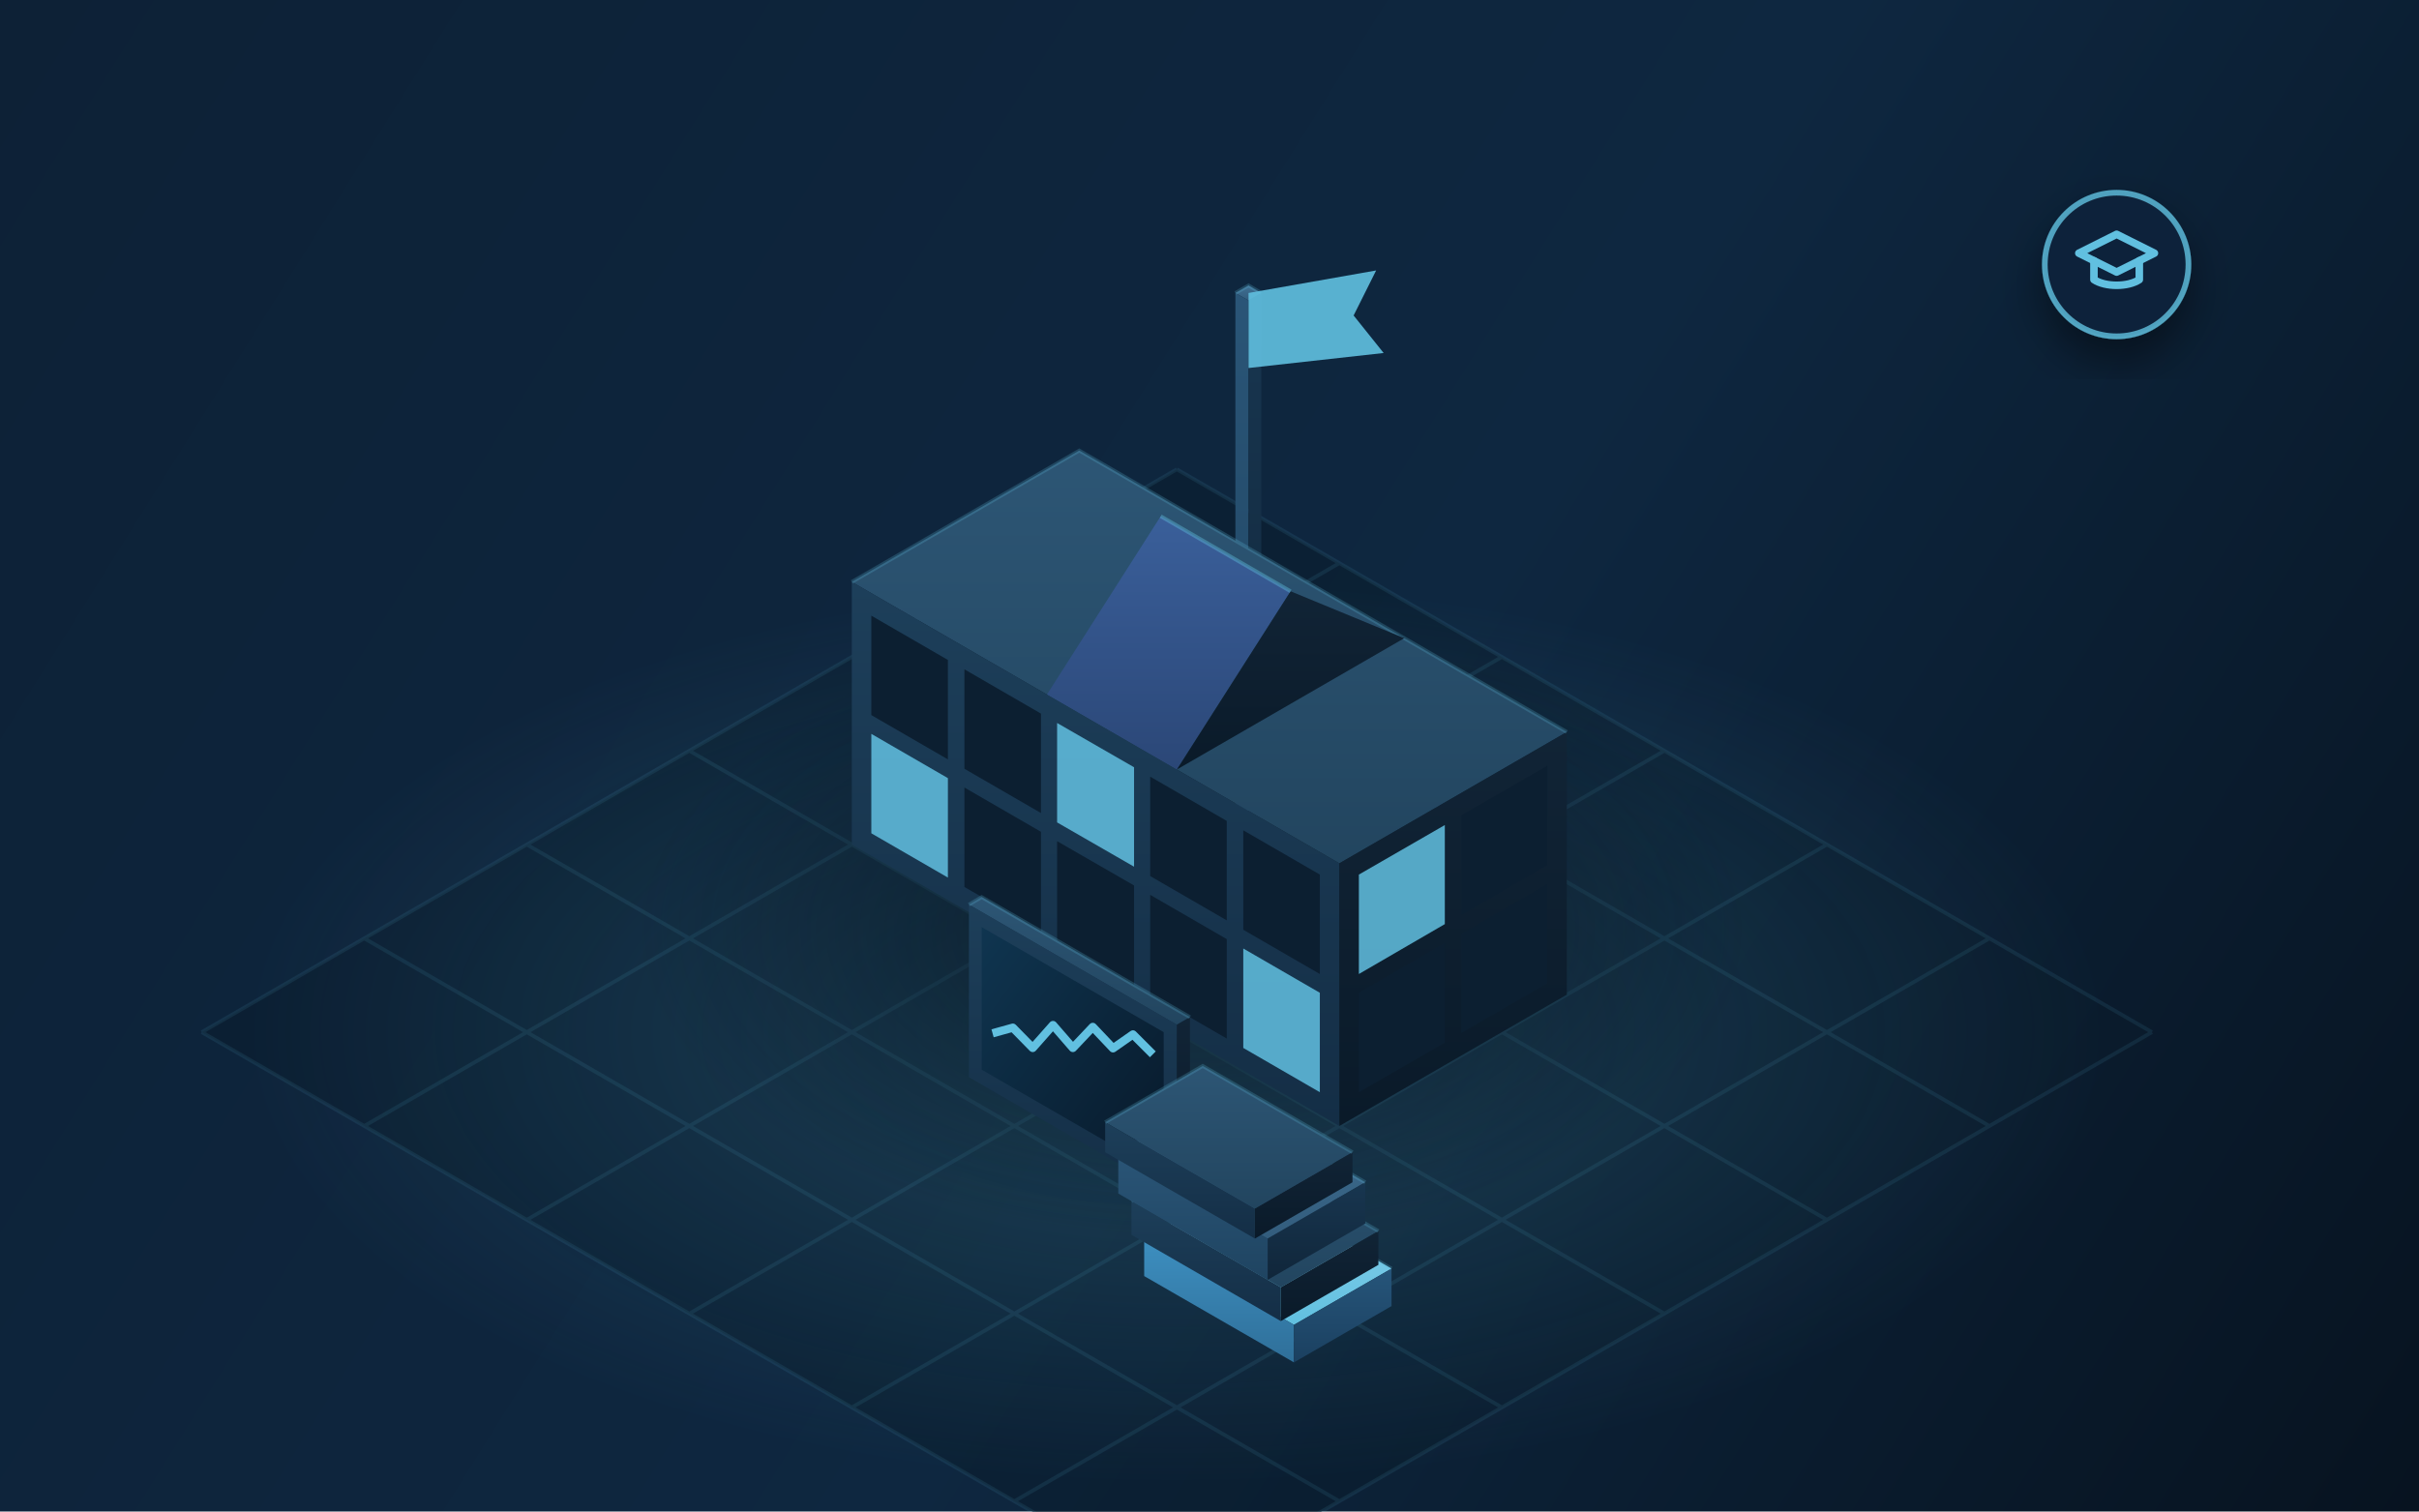
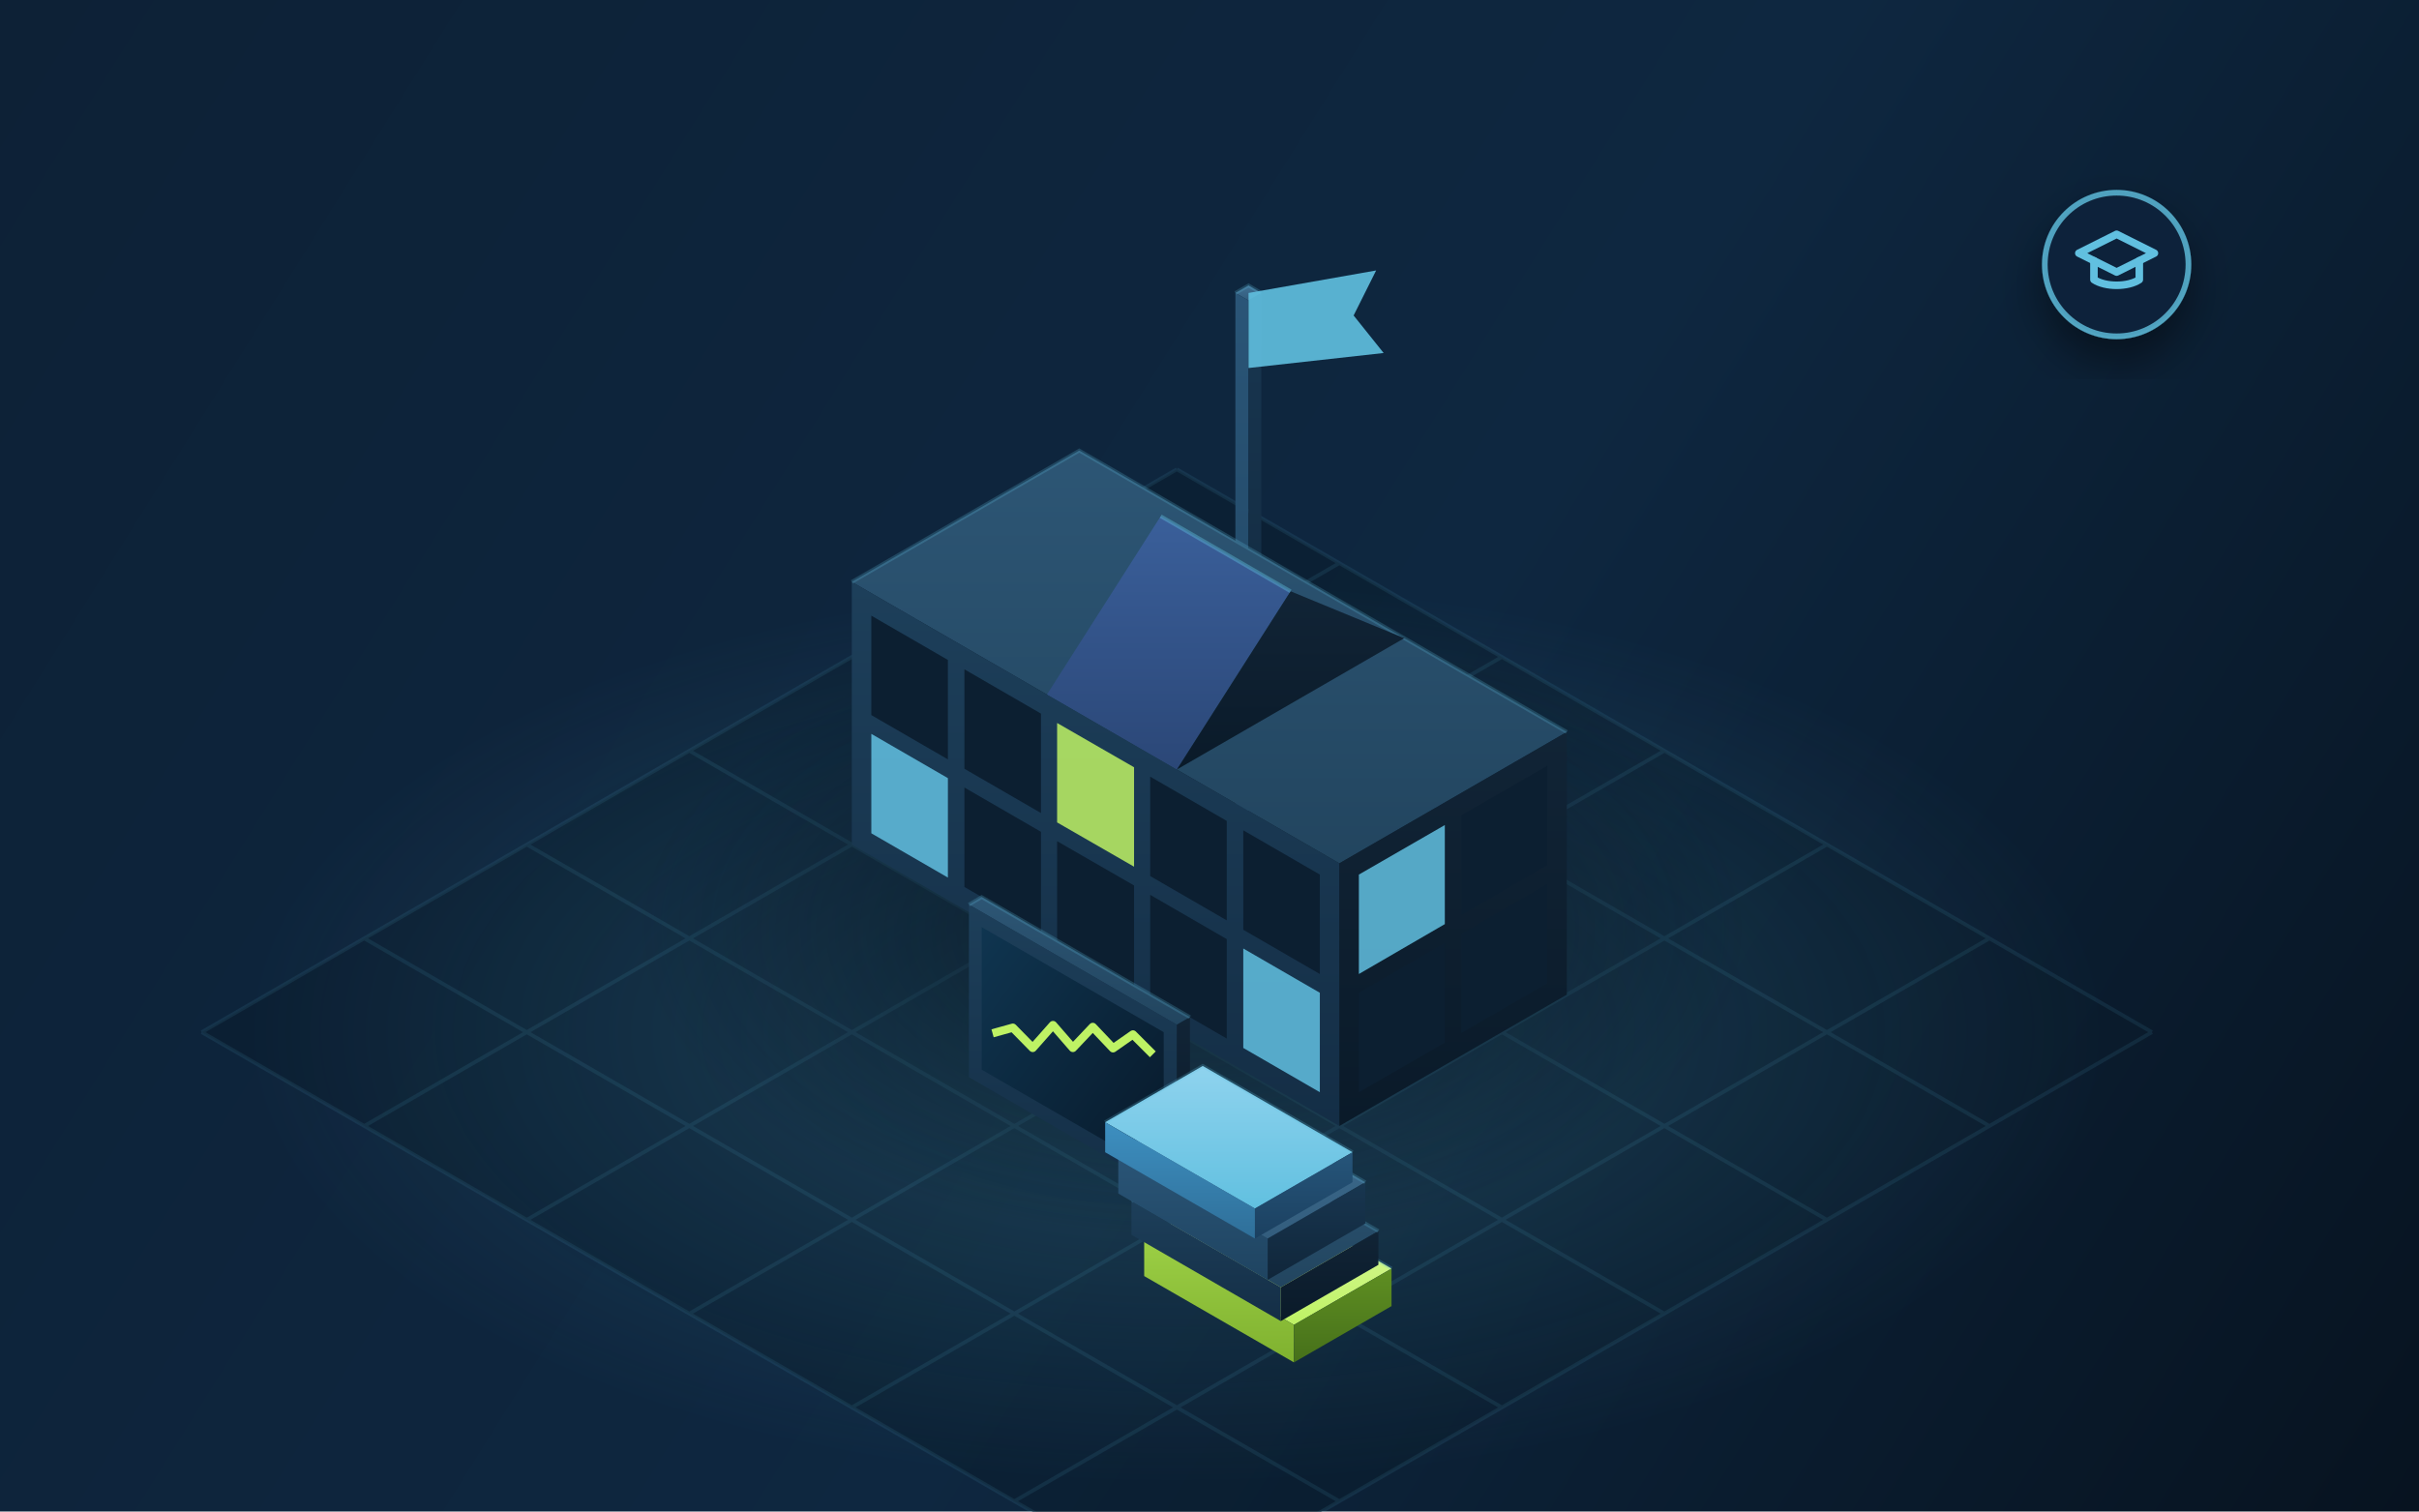
<svg xmlns="http://www.w3.org/2000/svg" viewBox="0 0 640 400" width="640" height="400" role="img" aria-label="An isometric school building with a flag, a stack of books and a classroom screen">
  <defs>
    <linearGradient id="bg" x1="0" y1="0" x2="640" y2="400" gradientUnits="userSpaceOnUse">
      <stop offset="0" stop-color="#0d2136" />
      <stop offset=".55" stop-color="#0e2740" />
      <stop offset="1" stop-color="#071320" />
    </linearGradient>
    <linearGradient id="fTop" x1="0" y1="0" x2="0" y2="1">
      <stop offset="0" stop-color="#2d5675" />
      <stop offset="1" stop-color="#22455f" />
    </linearGradient>
    <linearGradient id="fLeft" x1="0" y1="0" x2="0" y2="1">
      <stop offset="0" stop-color="#1d3f5a" />
      <stop offset="1" stop-color="#142e46" />
    </linearGradient>
    <linearGradient id="fRight" x1="0" y1="0" x2="0" y2="1">
      <stop offset="0" stop-color="#112436" />
      <stop offset="1" stop-color="#0a1a29" />
    </linearGradient>
    <linearGradient id="lTop" x1="0" y1="0" x2="0" y2="1">
      <stop offset="0" stop-color="#3f6f93" />
      <stop offset="1" stop-color="#335d7d" />
    </linearGradient>
    <linearGradient id="lLeft" x1="0" y1="0" x2="0" y2="1">
      <stop offset="0" stop-color="#2a5577" />
      <stop offset="1" stop-color="#1f4461" />
    </linearGradient>
    <linearGradient id="lRight" x1="0" y1="0" x2="0" y2="1">
      <stop offset="0" stop-color="#183650" />
      <stop offset="1" stop-color="#10263a" />
    </linearGradient>
    <linearGradient id="gTop" x1="0" y1="0" x2="0" y2="1">
      <stop offset="0" stop-color="#8fd3ee" />
      <stop offset="1" stop-color="#61c0e0" />
    </linearGradient>
    <linearGradient id="gLeft" x1="0" y1="0" x2="0" y2="1">
      <stop offset="0" stop-color="#3d8fc0" />
      <stop offset="1" stop-color="#2f6f99" />
    </linearGradient>
    <linearGradient id="gRight" x1="0" y1="0" x2="0" y2="1">
      <stop offset="0" stop-color="#26557a" />
      <stop offset="1" stop-color="#1b4060" />
    </linearGradient>
+     <linearGradient id="mTop" x1="0" y1="0" x2="0" y2="1">
+       <stop offset="0" stop-color="#e4fbb0" />
+       <stop offset="1" stop-color="#bef264" />
+     </linearGradient>
+     <linearGradient id="mLeft" x1="0" y1="0" x2="0" y2="1">
+       <stop offset="0" stop-color="#9ccf45" />
+       <stop offset="1" stop-color="#7fb12f" />
+     </linearGradient>
+     <linearGradient id="mRight" x1="0" y1="0" x2="0" y2="1">
+       <stop offset="0" stop-color="#5f8f22" />
+       <stop offset="1" stop-color="#46701a" />
+     </linearGradient>
+     <linearGradient id="cylM" x1="0" y1="0" x2="1" y2="0">
+       <stop offset="0" stop-color="#9ccf45" />
+       <stop offset="1" stop-color="#46701a" />
+     </linearGradient>
    <linearGradient id="roof" x1="0" y1="0" x2="0" y2="1">
      <stop offset="0" stop-color="#3a5f9a" />
      <stop offset="1" stop-color="#2b4777" />
    </linearGradient>
    <linearGradient id="cyl" x1="0" y1="0" x2="1" y2="0">
      <stop offset="0" stop-color="#1d3f5a" />
      <stop offset=".55" stop-color="#163650" />
      <stop offset="1" stop-color="#0a1a29" />
    </linearGradient>
    <linearGradient id="cylG" x1="0" y1="0" x2="1" y2="0">
      <stop offset="0" stop-color="#3d8fc0" />
      <stop offset="1" stop-color="#1b4060" />
    </linearGradient>
    <linearGradient id="screen" x1="0" y1="0" x2="1" y2="1">
      <stop offset="0" stop-color="#0f3550" />
      <stop offset="1" stop-color="#08192a" />
    </linearGradient>
    <radialGradient id="head" cx=".4" cy=".35" r=".7">
      <stop offset="0" stop-color="#3f6f93" />
      <stop offset="1" stop-color="#173550" />
    </radialGradient>
    <radialGradient id="pool" cx=".5" cy=".5" r=".5">
      <stop offset="0" stop-color="#61c0e0" stop-opacity=".22" />
      <stop offset="1" stop-color="#61c0e0" stop-opacity="0" />
    </radialGradient>
    <radialGradient id="shadow" cx=".5" cy=".5" r=".5">
      <stop offset="0" stop-color="#04101b" stop-opacity=".7" />
      <stop offset="1" stop-color="#04101b" stop-opacity="0" />
    </radialGradient>
+     <style>
+ .blink{animation:blink 3.2s ease-in-out infinite}
+ .grow{transform-box:fill-box;transform-origin:50% 100%;animation:grow 2.6s ease-in-out infinite}
+ .wave{transform-box:fill-box;transform-origin:50% 50%;animation:wave 1.1s ease-in-out infinite}
+ .draw{stroke-dasharray:420;animation:draw 3.4s linear infinite}
+ .flow{animation:flow 1.2s linear infinite}
+ .packet{animation:move 2.8s linear infinite}
+ .float{animation:float 4.5s ease-in-out infinite}
+ .ping{animation:ping 2.2s ease-out infinite}
+ .pop{animation:pop 4.5s ease-in-out infinite}
+ .breathe{animation:breathe 5s ease-in-out infinite}
+ @keyframes blink{0%,100%{opacity:.9}50%{opacity:.25}}
+ @keyframes grow{0%,100%{transform:scaleY(1)}50%{transform:scaleY(.55)}}
+ @keyframes wave{0%,100%{transform:scaleY(1)}50%{transform:scaleY(.3)}}
+ @keyframes draw{0%{stroke-dashoffset:420}60%,100%{stroke-dashoffset:0}}
+ @keyframes flow{to{stroke-dashoffset:-22}}
+ @keyframes move{0%{offset-distance:0%;opacity:0}12%,88%{opacity:1}100%{offset-distance:100%;opacity:0}}
+ @keyframes float{0%,100%{transform:translateY(0)}50%{transform:translateY(-7px)}}
+ @keyframes ping{0%{opacity:.15}35%{opacity:1}100%{opacity:.15}}
+ @keyframes pop{0%,12%{opacity:0}28%,100%{opacity:.9}}
+ @keyframes breathe{0%,100%{opacity:.65}50%{opacity:1}}
+ @media (prefers-reduced-motion:reduce){*{animation:none!important}.packet{display:none}}
+ </style>
    <filter id="soft" x="-30%" y="-30%" width="160%" height="160%">
      <feDropShadow dx="0" dy="6" stdDeviation="6" flood-color="#000" flood-opacity=".45" />
    </filter>
  </defs>
  <rect width="640" height="400" fill="url(#bg)" />
  <g transform="translate(-6.4 24.9) scale(0.993)">
    <polygon points="320.0,100.0 579.8,250.0 320.0,400.0 60.2,250.0" fill="#0a1b2b" opacity=".55" />
    <path d="M320.0 100.0L60.2 250.0M320.0 100.0L579.8 250.0M363.3 125.0L103.5 275.0M276.7 125.0L536.5 275.0M406.6 150.0L146.8 300.0M233.4 150.0L493.2 300.0M449.9 175.0L190.1 325.0M190.1 175.0L449.9 325.0M493.2 200.0L233.4 350.0M146.8 200.0L406.6 350.0M536.5 225.0L276.7 375.0M103.5 225.0L363.3 375.0M579.8 250.0L320.0 400.0M60.2 250.0L320.0 400.0" stroke="#61c0e0" stroke-opacity=".1" stroke-width="1" />
-     <ellipse cx="320.0" cy="250.0" rx="250" ry="120" fill="url(#pool)" />
+     <ellipse class="breathe" cx="320.0" cy="250.0" rx="250" ry="120" fill="url(#pool)" />
    <ellipse cx="324.3" cy="222.5" rx="149.4" ry="82.2" fill="url(#shadow)" />
    <polygon points="339.1,51.0 342.5,53.0 339.1,55.0 335.6,53.0" fill="url(#lTop)" />
    <polygon points="335.6,203.0 339.1,205.0 339.1,55.0 335.6,53.0" fill="url(#lLeft)" />
    <polygon points="342.5,203.0 339.1,205.0 339.1,55.0 342.5,53.0" fill="url(#lRight)" />
    <polyline points="335.6,53.0 339.1,51.0 342.5,53.0" fill="none" stroke="#61c0e0" stroke-opacity=".22" stroke-width="1" />
    <polygon points="294.0,95.0 423.9,170.0 363.3,205.0 233.4,130.0" fill="url(#fTop)" />
    <polygon points="233.4,200.0 363.3,275.0 363.3,205.0 233.4,130.0" fill="url(#fLeft)" />
    <polygon points="423.9,240.0 363.3,275.0 363.3,205.0 423.9,170.0" fill="url(#fRight)" />
    <polyline points="233.4,130.0 294.0,95.0 423.9,170.0" fill="none" stroke="#61c0e0" stroke-opacity=".22" stroke-width="1" />
-     <polygon points="238.6,197.0 259.0,208.8 259.0,182.3 238.6,170.5" fill="#61c0e0" opacity="0.85" />
+     <polygon class="blink" style="animation-delay:0.32s" points="238.6,197.0 259.0,208.8 259.0,182.3 238.6,170.5" fill="#61c0e0" opacity="0.85" />
    <polygon points="263.4,211.3 283.8,223.1 283.8,196.6 263.4,184.8" fill="#0c1f31" opacity="1" />
    <polygon points="288.1,225.6 308.6,237.4 308.6,210.9 288.1,199.1" fill="#0c1f31" opacity="1" />
    <polygon points="312.9,239.9 333.3,251.7 333.3,225.2 312.9,213.4" fill="#0c1f31" opacity="1" />
-     <polygon points="337.7,254.2 358.1,266.0 358.1,239.5 337.7,227.7" fill="#61c0e0" opacity="0.85" />
+     <polygon class="blink" style="animation-delay:0.93s" points="337.7,254.2 358.1,266.0 358.1,239.5 337.7,227.7" fill="#61c0e0" opacity="0.85" />
    <polygon points="238.6,165.5 259.0,177.3 259.0,150.8 238.6,139.0" fill="#0c1f31" opacity="1" />
    <polygon points="263.4,179.8 283.8,191.6 283.8,165.1 263.4,153.3" fill="#0c1f31" opacity="1" />
-     <polygon points="288.1,194.1 308.6,205.9 308.6,179.4 288.1,167.6" fill="#61c0e0" opacity="0.85" />
+     <polygon class="blink" style="animation-delay:1.54s" points="288.1,194.1 308.6,205.9 308.6,179.4 288.1,167.6" fill="#bef264" opacity="0.85" />
    <polygon points="312.9,208.4 333.3,220.2 333.3,193.7 312.9,181.9" fill="#0c1f31" opacity="1" />
    <polygon points="337.7,222.7 358.1,234.5 358.1,208.0 337.7,196.2" fill="#0c1f31" opacity="1" />
    <polygon points="418.7,237.0 395.8,250.2 395.8,223.8 418.7,210.5" fill="#0c1f31" opacity="1" />
    <polygon points="391.4,252.8 368.5,266.0 368.5,239.5 391.4,226.2" fill="#0c1f31" opacity="1" />
    <polygon points="418.7,205.5 395.8,218.8 395.8,192.2 418.7,179.0" fill="#0c1f31" opacity="1" />
-     <polygon points="391.4,221.2 368.5,234.5 368.5,208.0 391.4,194.8" fill="#61c0e0" opacity="0.85" />
+     <polygon class="blink" style="animation-delay:2.15s" points="391.4,221.2 368.5,234.5 368.5,208.0 391.4,194.8" fill="#61c0e0" opacity="0.85" />
    <polygon points="285.4,160.0 320.0,180.0 350.3,132.5 315.7,112.5" fill="url(#roof)" />
    <polygon points="380.6,145.0 320.0,180.0 350.3,132.5" fill="url(#fRight)" />
    <line x1="315.7" y1="112.5" x2="350.3" y2="132.5" stroke="#61c0e0" stroke-opacity=".4" />
    <polygon points="268.0,214.0 323.5,246.0 320.0,248.0 264.6,216.0" fill="url(#fTop)" />
    <polygon points="264.6,262.0 320.0,294.0 320.0,248.0 264.6,216.0" fill="url(#fLeft)" />
    <polygon points="323.5,292.0 320.0,294.0 320.0,248.0 323.5,246.0" fill="url(#fRight)" />
    <polyline points="264.6,216.0 268.0,214.0 323.5,246.0" fill="none" stroke="#61c0e0" stroke-opacity=".22" stroke-width="1" />
    <polygon points="268.0,260.0 316.5,288.0 316.5,250.0 268.0,222.0" fill="url(#screen)" />
-     <polyline points="270.9,250.3 276.3,248.8 281.6,254.2 287.0,248.1 292.3,254.2 297.6,248.6 303.0,254.3 308.3,250.6 313.6,255.9" fill="none" stroke="#61c0e0" stroke-width="2.2" stroke-linejoin="round" />
-     <polygon points="337.3,290.0 377.2,313.0 351.2,328.0 311.3,305.0" fill="url(#gTop)" />
-     <polygon points="311.3,315.0 351.2,338.0 351.2,328.0 311.3,305.0" fill="url(#gLeft)" />
-     <polygon points="377.2,323.0 351.2,338.0 351.2,328.0 377.2,313.0" fill="url(#gRight)" />
+     <polyline class="draw" points="270.9,250.3 276.3,248.8 281.6,254.2 287.0,248.1 292.3,254.2 297.6,248.6 303.0,254.3 308.3,250.6 313.6,255.9" fill="none" stroke="#bef264" stroke-width="2.2" stroke-linejoin="round" />
+     <polygon points="337.3,290.0 377.2,313.0 351.2,328.0 311.3,305.0" fill="url(#mTop)" />
+     <polygon points="311.3,315.0 351.2,338.0 351.2,328.0 311.3,305.0" fill="url(#mLeft)" />
+     <polygon points="377.2,323.0 351.2,338.0 351.2,328.0 377.2,313.0" fill="url(#mRight)" />
    <polyline points="311.3,305.0 337.3,290.0 377.2,313.0" fill="none" stroke="#61c0e0" stroke-opacity=".22" stroke-width="1" />
    <polygon points="333.9,280.0 373.7,303.0 347.7,318.0 307.9,295.0" fill="url(#fTop)" />
    <polygon points="307.9,304.0 347.7,327.0 347.7,318.0 307.9,295.0" fill="url(#fLeft)" />
    <polygon points="373.7,312.0 347.7,327.0 347.7,318.0 373.7,303.0" fill="url(#fRight)" />
    <polyline points="307.9,295.0 333.9,280.0 373.7,303.0" fill="none" stroke="#61c0e0" stroke-opacity=".22" stroke-width="1" />
    <polygon points="330.4,267.0 370.2,290.0 344.2,305.0 304.4,282.0" fill="url(#lTop)" />
    <polygon points="304.4,293.0 344.2,316.0 344.2,305.0 304.4,282.0" fill="url(#lLeft)" />
    <polygon points="370.2,301.0 344.2,316.0 344.2,305.0 370.2,290.0" fill="url(#lRight)" />
    <polyline points="304.4,282.0 330.4,267.0 370.2,290.0" fill="none" stroke="#61c0e0" stroke-opacity=".22" stroke-width="1" />
-     <polygon points="326.9,259.0 366.8,282.0 340.8,297.0 300.9,274.0" fill="url(#fTop)" />
-     <polygon points="300.9,282.0 340.8,305.0 340.8,297.0 300.9,274.0" fill="url(#fLeft)" />
-     <polygon points="366.8,290.0 340.8,305.0 340.8,297.0 366.8,282.0" fill="url(#fRight)" />
+     <polygon points="326.9,259.0 366.8,282.0 340.8,297.0 300.9,274.0" fill="url(#gTop)" />
+     <polygon points="300.9,282.0 340.8,305.0 340.8,297.0 300.9,274.0" fill="url(#gLeft)" />
+     <polygon points="366.8,290.0 340.8,305.0 340.8,297.0 366.8,282.0" fill="url(#gRight)" />
    <polyline points="300.9,274.0 326.9,259.0 366.8,282.0" fill="none" stroke="#61c0e0" stroke-opacity=".22" stroke-width="1" />
    <path d="M339.1,53.0 l34,-6 l-6,12 l8,10 l-36,4 z" fill="#61c0e0" opacity=".9" />
  </g>
-   <g filter="url(#soft)">
-     <circle cx="560" cy="70" r="19" fill="#10243a" stroke="#61c0e0" stroke-opacity=".8" stroke-width="1.5" />
-   </g>
-   <g transform="translate(548 58)" fill="none" stroke="#61c0e0" stroke-width="2" stroke-linecap="round" stroke-linejoin="round">
-     <path d="M2 9l10-5 10 5-10 5z" />
-     <path d="M6 11v5c3 2 9 2 12 0v-5" />
+   <g class="float" style="animation-delay:3.96s">
+     <g filter="url(#soft)">
+       <circle cx="560" cy="70" r="19" fill="#10243a" stroke="#61c0e0" stroke-opacity=".8" stroke-width="1.5" />
+     </g>
+     <g transform="translate(548 58)" fill="none" stroke="#61c0e0" stroke-width="2" stroke-linecap="round" stroke-linejoin="round">
+       <path d="M2 9l10-5 10 5-10 5z" />
+       <path d="M6 11v5c3 2 9 2 12 0v-5" />
+     </g>
  </g>
</svg>
